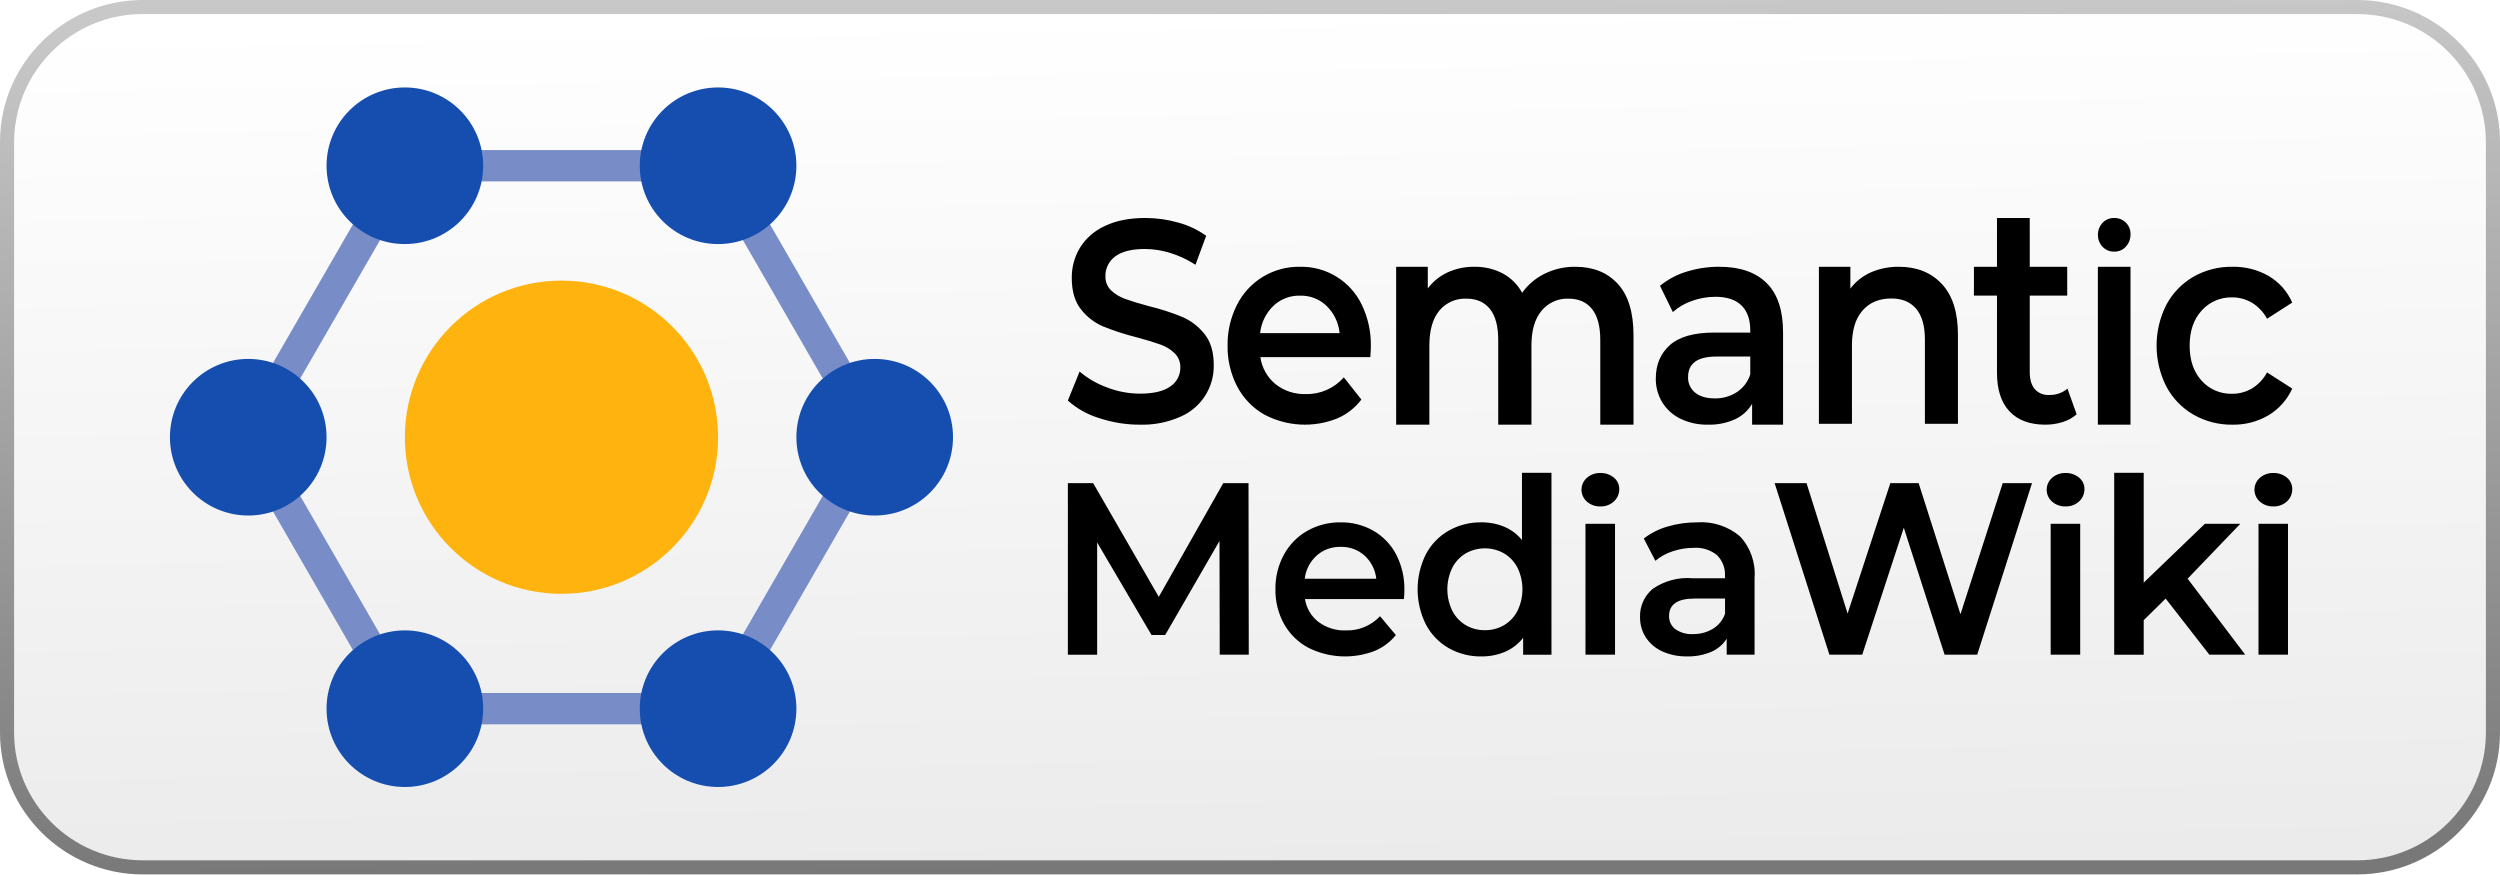
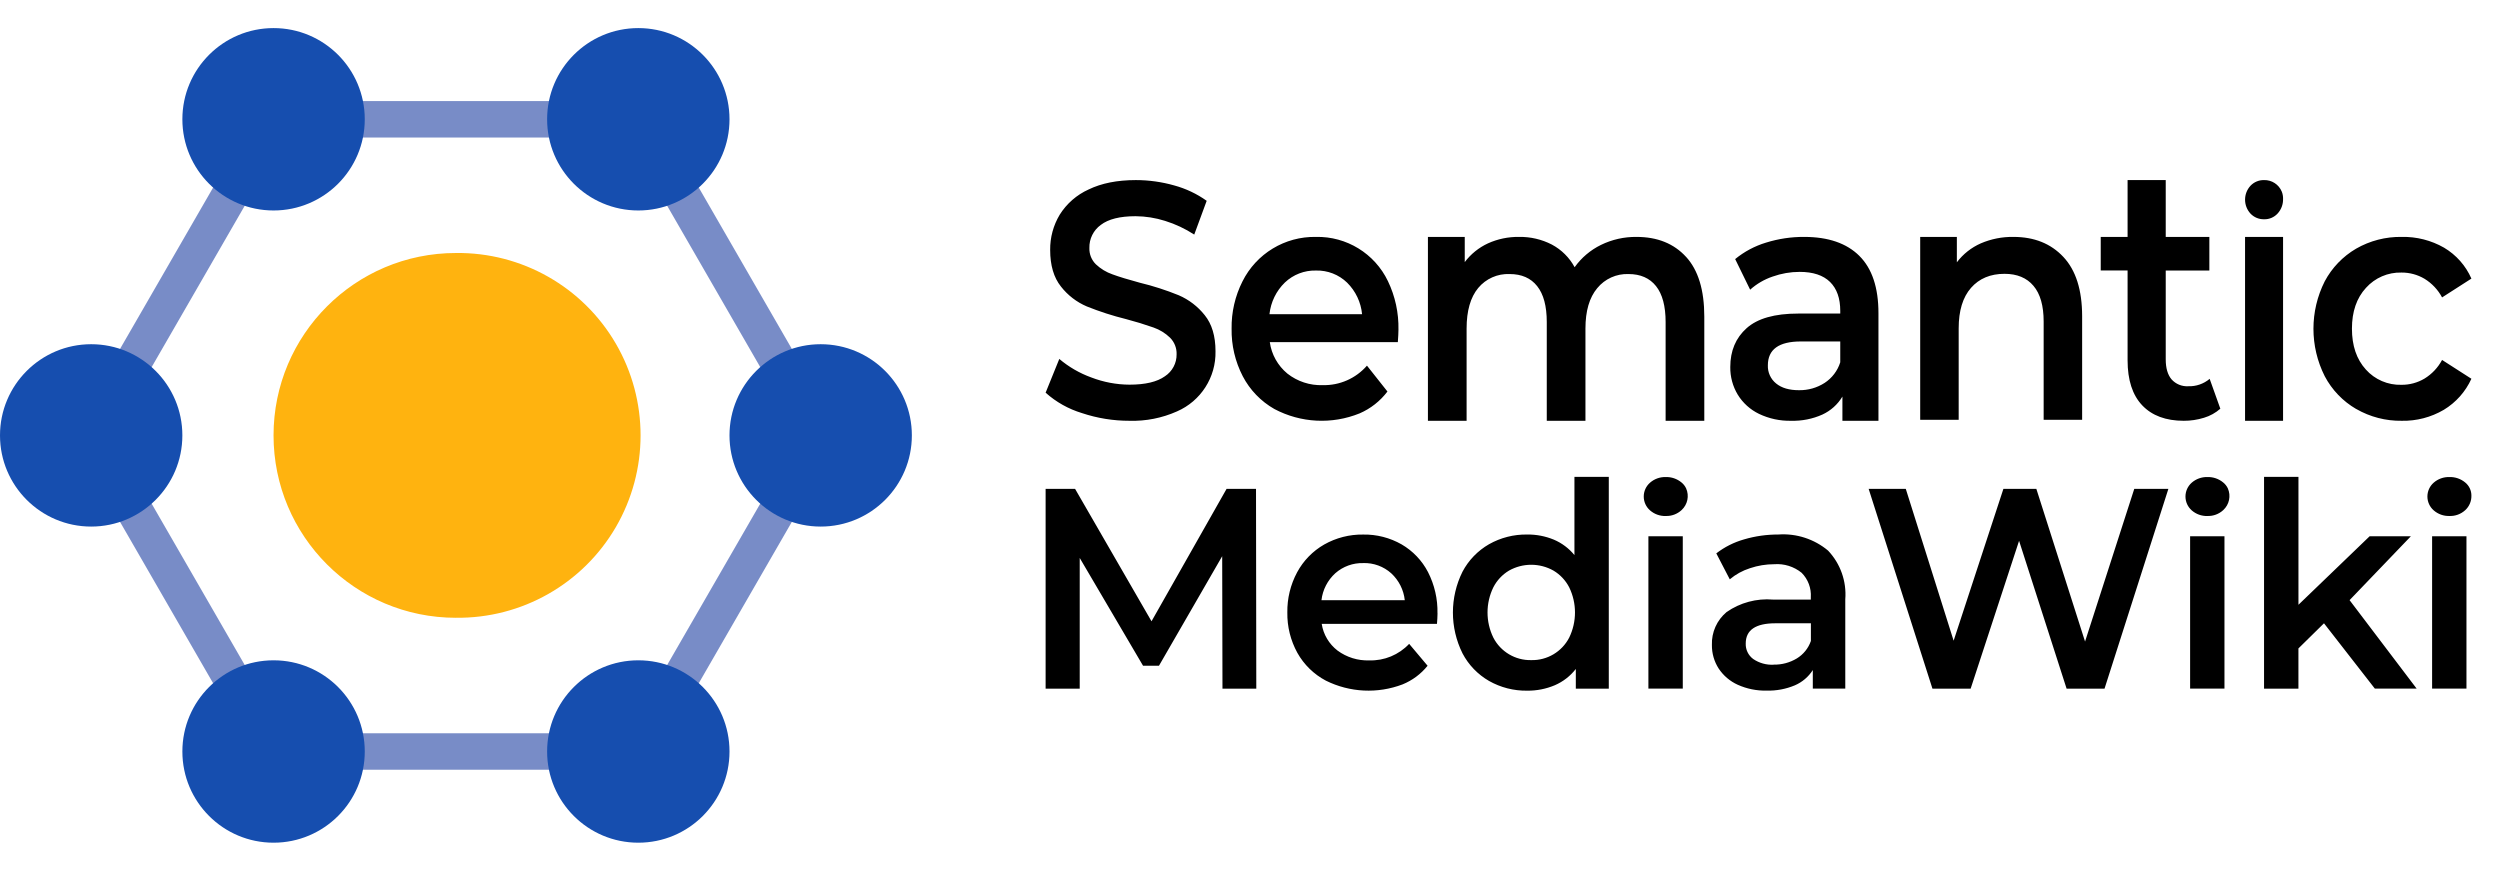
- <svg xmlns="http://www.w3.org/2000/svg" viewBox="0 0 957.775 335">
-   <defs>
-     <linearGradient id="linear-gradient" x1="476.004" x2="481.765" y1="-2541.489" y2="-2871.187" gradientTransform="matrix(1 0 0 -1 0 -2538.963)" gradientUnits="userSpaceOnUse">
-       <stop offset="0" stop-color="#fff" />
-       <stop offset="1" stop-color="#ebebeb" />
-     </linearGradient>
-     <linearGradient id="linear-gradient-2" x1="476.004" x2="481.766" y1="-2541.487" y2="-2871.183" gradientTransform="matrix(1 0 0 -1 0 -2538.963)" gradientUnits="userSpaceOnUse">
-       <stop offset="0" stop-color="#c8c8c8" />
-       <stop offset="1" stop-color="#787878" />
-     </linearGradient>
-     <style>.cls-4{fill:#164eaf}</style>
-   </defs>
-   <g id="Badge">
-     <path id="button" d="M54.724 2.7h848.325a51.843 51.843 0 0 1 52.027 51.655v226.291a51.842 51.842 0 0 1-52.027 51.654H54.724A51.843 51.843 0 0 1 2.7 280.646V54.359A51.843 51.843 0 0 1 54.724 2.7z" style="fill:url(#linear-gradient)" />
-     <path d="M903.046 335H54.729C24.547 335 0 310.622 0 280.651V54.359C0 24.388 24.547 0 54.729 0h848.317c30.182 0 54.729 24.388 54.729 54.359v226.292c0 29.971-24.547 54.349-54.729 54.349zM54.729 5.4A49.2 49.2 0 0 0 5.4 54.359v226.292c0 26.985 22.13 48.946 49.326 48.946h848.32c27.195 0 49.325-21.961 49.325-48.946V54.359A49.2 49.2 0 0 0 903.046 5.4z" style="fill:url(#linear-gradient-2)" />
-     <g id="Icon-2" data-name="Icon">
-       <path d="M278.571 277.5H151.64l-63.462-110 63.462-110h126.931l63.461 110zm-120-12H271.64l56.539-98-56.539-98H158.571l-56.539 98z" style="fill:#788cc7" />
-       <circle cx="155.105" cy="63.503" r="30" class="cls-4" />
-       <circle cx="275.105" cy="63.503" r="30" class="cls-4" />
-       <circle cx="95.105" cy="167.503" r="30" class="cls-4" />
-       <circle cx="335.105" cy="167.503" r="30" class="cls-4" />
-       <circle cx="155.105" cy="271.503" r="30" class="cls-4" />
-       <circle cx="275.105" cy="271.503" r="30" class="cls-4" />
-       <circle cx="215.105" cy="167.503" r="60" style="fill:#ffb30f" />
-     </g>
-     <path id="MediaWiki_wordmark" d="m478.415 250.824-.094-65.73h-9.678l-24.7 43.567-25.143-43.567h-9.69v65.73h11.218v-43l20.834 35.463h5.229l20.809-36.034.089 43.567h11.129zm59.616-24.79a28.479 28.479 0 0 0-3.127-13.567 22.557 22.557 0 0 0-8.686-9.107 24.617 24.617 0 0 0-12.621-3.24 25.25 25.25 0 0 0-12.844 3.287 23.23 23.23 0 0 0-8.912 9.154 27.027 27.027 0 0 0-3.213 13.192 26.609 26.609 0 0 0 3.3 13.29 23.176 23.176 0 0 0 9.381 9.154 31.509 31.509 0 0 0 25.239 1.219 20.446 20.446 0 0 0 8.22-6.125l-6.059-7.211a17.28 17.28 0 0 1-13.118 5.445 16.616 16.616 0 0 1-10.448-3.241 13.71 13.71 0 0 1-5.2-8.779h37.915q.178-2.252.179-3.474zm-24.426-16.526a13.186 13.186 0 0 1 9.228 3.381 14.017 14.017 0 0 1 4.433 8.826h-27.412a14.186 14.186 0 0 1 4.569-8.873 13.344 13.344 0 0 1 9.182-3.334zm69.478-28.365v25.735a17.7 17.7 0 0 0-6.783-5.078 22.248 22.248 0 0 0-8.775-1.688 24.727 24.727 0 0 0-12.531 3.193 22.627 22.627 0 0 0-8.729 9.026 30.15 30.15 0 0 0 0 26.9 22.528 22.528 0 0 0 8.729 9.061 24.7 24.7 0 0 0 12.531 3.193 22.668 22.668 0 0 0 9.092-1.782 17.547 17.547 0 0 0 6.918-5.351v6.477h10.847v-69.686zm-14.2 60.288a14.124 14.124 0 0 1-7.332-1.923 13.68 13.68 0 0 1-5.156-5.492 18.891 18.891 0 0 1 0-16.522 13.68 13.68 0 0 1 5.152-5.5 14.913 14.913 0 0 1 14.653 0 13.684 13.684 0 0 1 5.164 5.5 18.927 18.927 0 0 1 0 16.526 13.68 13.68 0 0 1-5.156 5.492 14.132 14.132 0 0 1-7.329 1.923zm38.54 9.381h11.308v-50.126h-11.317v50.138zM650.2 200.12a39.271 39.271 0 0 0-11.308 1.594 27.072 27.072 0 0 0-9.134 4.6l4.432 8.544a19.481 19.481 0 0 1 6.645-3.662 25.1 25.1 0 0 1 8-1.313 12.789 12.789 0 0 1 8.99 2.818 10.485 10.485 0 0 1 3.029 8.075v.751H648.4a23.392 23.392 0 0 0-15.245 4.084 13.484 13.484 0 0 0-4.839 10.843 13.951 13.951 0 0 0 2.217 7.747 14.794 14.794 0 0 0 6.285 5.343 22.017 22.017 0 0 0 9.5 1.924 22.438 22.438 0 0 0 9.272-1.736 13.293 13.293 0 0 0 5.925-5.023v6.1h10.675v-29.375a20.947 20.947 0 0 0-5.656-16.026 23 23 0 0 0-16.331-5.3zm-1.536 42.816a10.893 10.893 0 0 1-6.785-1.876 6.058 6.058 0 0 1-2.443-5.082q0-6.665 9.772-6.668h11.671v5.82a10.9 10.9 0 0 1-4.659 5.773 14.185 14.185 0 0 1-7.556 2.017zm118.6-57.849-16.194 50.242-16.02-50.235h-10.843l-16.373 49.954-15.734-49.954h-12.222l20.99 65.726h12.571l15.924-48.637L745 250.82h12.484l21-65.726h-11.222zm18.371 65.725h11.308v-50.126h-11.31v50.138zm60.792 0h13.74L838.1 221.7l20.177-21.018h-13.571l-23.429 22.538v-42.077h-11.308v69.681h11.308v-13.239l8.411-8.263zm18.817 0h11.308v-50.126h-11.3v50.138zm-252.127-56.794a7.275 7.275 0 0 0 5.2-1.931 6.256 6.256 0 0 0 2.036-4.737 5.507 5.507 0 0 0-2.079-4.386 7.751 7.751 0 0 0-5.156-1.751 7.518 7.518 0 0 0-5.155 1.837 6.051 6.051 0 0 0 0 9.131 7.509 7.509 0 0 0 5.155 1.837zm178.219 0a7.276 7.276 0 0 0 5.2-1.931 6.255 6.255 0 0 0 2.036-4.729 5.507 5.507 0 0 0-2.083-4.394 7.751 7.751 0 0 0-5.156-1.751 7.523 7.523 0 0 0-5.156 1.837 6.052 6.052 0 0 0 0 9.131 7.513 7.513 0 0 0 5.156 1.837zm79.609 0a7.278 7.278 0 0 0 5.2-1.919 6.257 6.257 0 0 0 2.036-4.738 5.508 5.508 0 0 0-2.083-4.4 7.751 7.751 0 0 0-5.156-1.751 7.511 7.511 0 0 0-5.156 1.837 6.045 6.045 0 0 0 0 9.131 7.5 7.5 0 0 0 5.156 1.837z" data-name="MediaWiki wordmark" />
-     <path id="Semantic_wordmark" d="M421.053 160.164a31.692 31.692 0 0 1-11.948-6.71l4.5-11.106a34.49 34.49 0 0 0 10.549 6.1 35.179 35.179 0 0 0 12.546 2.365q7.8 0 11.648-2.75a8.512 8.512 0 0 0 3.849-7.258 7.374 7.374 0 0 0-2.149-5.443 14.845 14.845 0 0 0-5.449-3.355q-3.3-1.207-9-2.75a97.28 97.28 0 0 1-12.946-4.179 21.415 21.415 0 0 1-8.5-6.541q-3.552-4.455-3.55-12.045a22.048 22.048 0 0 1 3.15-11.6 21.826 21.826 0 0 1 9.5-8.3q6.348-3.079 15.547-3.081a45.96 45.96 0 0 1 12.6 1.761 33.291 33.291 0 0 1 10.7 5.058l-4.1 11.108a38.64 38.64 0 0 0-9.6-4.51 32.937 32.937 0 0 0-9.7-1.538q-7.7 0-11.447 2.859a9.074 9.074 0 0 0-3.75 7.588 7.181 7.181 0 0 0 2.149 5.389 15.174 15.174 0 0 0 5.45 3.3q3.3 1.212 9 2.75a88.564 88.564 0 0 1 12.8 4.125 22.029 22.029 0 0 1 8.548 6.544q3.548 4.4 3.549 11.877a21.067 21.067 0 0 1-12.7 19.795 35.752 35.752 0 0 1-15.6 3.081 48.98 48.98 0 0 1-15.646-2.534zm103.926-23.347h-42.121a16.352 16.352 0 0 0 5.78 10.341 17.773 17.773 0 0 0 11.612 3.815 18.684 18.684 0 0 0 14.575-6.414l6.736 8.514a22.889 22.889 0 0 1-9.148 7.188 33.235 33.235 0 0 1-28.047-1.437 26.515 26.515 0 0 1-10.4-10.782 32.835 32.835 0 0 1-3.669-15.648 33.354 33.354 0 0 1 3.568-15.535 26.475 26.475 0 0 1 24.178-14.653 25.648 25.648 0 0 1 23.674 14.541 35.191 35.191 0 0 1 3.468 15.98q-.005 1.436-.206 4.09zm-37.145-19.628a17.052 17.052 0 0 0-5.077 10.449h30.461a16.866 16.866 0 0 0-4.927-10.392 14.173 14.173 0 0 0-10.253-3.982 14.337 14.337 0 0 0-10.204 3.925zm131.97-8.43q6.008 6.551 6.008 19.659v34.276h-12.729v-32.485q0-7.841-3.155-11.818t-9.063-3.975a12.712 12.712 0 0 0-10.287 4.649q-3.87 4.65-3.868 13.273v30.356h-12.728v-32.485q0-7.841-3.158-11.818t-9.063-3.975a12.743 12.743 0 0 0-10.337 4.591q-3.816 4.6-3.818 13.331v30.356h-12.728v-60.488H547v8.29a20.037 20.037 0 0 1 7.635-6.163 23.915 23.915 0 0 1 10.185-2.127 22.735 22.735 0 0 1 10.845 2.52 18.3 18.3 0 0 1 7.483 7.45 23.075 23.075 0 0 1 8.657-7.337 25.945 25.945 0 0 1 11.71-2.633q10.28 0 16.285 6.553zm57.023-.305q6.282 6.246 6.283 18.854v35.386h-11.863v-7.963a15.019 15.019 0 0 1-6.583 5.918 23.707 23.707 0 0 1-10.3 2.045 23.319 23.319 0 0 1-10.556-2.266 16.765 16.765 0 0 1-6.987-6.305 17.158 17.158 0 0 1-2.467-9.123q0-7.963 5.377-12.773t16.94-4.811h13.873v-.883q0-6.194-3.368-9.509t-10-3.319a26.447 26.447 0 0 0-8.895 1.549 21.36 21.36 0 0 0-7.39 4.311l-4.928-10.065a29.474 29.474 0 0 1 10.152-5.419 41.418 41.418 0 0 1 12.566-1.879q11.864.004 18.146 6.252zm-11.459 41.8a12.721 12.721 0 0 0 5.176-6.8V136.6h-12.967q-10.86 0-10.859 7.851a7.3 7.3 0 0 0 2.716 5.972q2.712 2.213 7.537 2.211a15.094 15.094 0 0 0 8.397-2.381zm78.565-41.475q6.174 6.576 6.176 19.5v34.088H737.45v-32.312q0-7.8-3.341-11.752t-9.519-3.954q-6.989 0-11.041 4.624t-4.05 13.31v30.08H696.84v-60.157h12.052v8.355a19.97 19.97 0 0 1 7.9-6.239 26.16 26.16 0 0 1 10.736-2.116q10.226 0 16.405 6.572zm51.65 49.94a14.31 14.31 0 0 1-5.371 2.982 22.16 22.16 0 0 1-6.675.994q-8.837 0-13.655-5.079t-4.818-14.8V113.25h-8.835v-11.044h8.835v-18.7h12.55v18.7h14.355v11.044h-14.355v29.233q0 4.307 1.906 6.572a6.816 6.816 0 0 0 5.52 2.263 10.364 10.364 0 0 0 7.03-2.429zm9.931-64.167a6.778 6.778 0 0 1 0-9.194 5.965 5.965 0 0 1 4.452-1.848 6.127 6.127 0 0 1 4.454 1.761 5.948 5.948 0 0 1 1.8 4.427 6.82 6.82 0 0 1-1.757 4.767 5.8 5.8 0 0 1-4.492 1.935 5.965 5.965 0 0 1-4.457-1.849zm-1.8 7.655h12.5v60.488h-12.5zm36.568 56.618a27.056 27.056 0 0 1-10.354-10.782 34.656 34.656 0 0 1 0-31.241 27.293 27.293 0 0 1 10.3-10.725 29.1 29.1 0 0 1 15.031-3.87 26.854 26.854 0 0 1 13.921 3.537 22.15 22.15 0 0 1 9 10.175l-9.651 6.193a16.13 16.13 0 0 0-5.781-6.139 14.677 14.677 0 0 0-7.589-2.045 15.164 15.164 0 0 0-11.663 5.031q-4.623 5.035-4.623 13.436t4.573 13.436a15.118 15.118 0 0 0 11.713 5.031 14.668 14.668 0 0 0 7.589-2.045 16.084 16.084 0 0 0 5.781-6.138l9.651 6.193a23.056 23.056 0 0 1-9.1 10.229 26.3 26.3 0 0 1-13.82 3.594 29.173 29.173 0 0 1-14.975-3.871z" data-name="Semantic wordmark" />
-   </g>
+ <svg xmlns="http://www.w3.org/2000/svg" width="89" height="31" fill="none">
+   <path fill="#788CC7" d="M23.099 27.403H9.364L2.497 15.5 9.364 3.597h13.735L29.966 15.5l-6.867 11.903Zm-12.985-1.299h12.235L28.467 15.5 22.349 4.895H10.114L3.996 15.5l6.118 10.604Z" />
+   <path fill="#164EAF" d="M9.739 7.493a3.246 3.246 0 1 0 0-6.493 3.246 3.246 0 0 0 0 6.493ZM22.724 7.493a3.246 3.246 0 1 0 0-6.493 3.246 3.246 0 0 0 0 6.493ZM3.246 18.746a3.246 3.246 0 1 0 0-6.492 3.246 3.246 0 0 0 0 6.492ZM29.216 18.746a3.246 3.246 0 1 0 0-6.492 3.246 3.246 0 0 0 0 6.492ZM9.739 30a3.246 3.246 0 1 0 0-6.493 3.246 3.246 0 0 0 0 6.493ZM22.724 30a3.246 3.246 0 1 0 0-6.493 3.246 3.246 0 0 0 0 6.493Z" />
+   <path fill="#FFB30F" d="M16.231 21.992a6.493 6.493 0 1 0 0-12.985 6.493 6.493 0 0 0 0 12.986Z" />
+   <path fill="#000" d="m44.724 24.516-.01-7.112h-1.048l-2.672 4.714-2.721-4.714h-1.049v7.112h1.214v-4.653l2.255 3.838h.566l2.251-3.9.01 4.715h1.204Zm6.45-2.682a3.082 3.082 0 0 0-.337-1.468 2.442 2.442 0 0 0-.94-.986 2.664 2.664 0 0 0-1.366-.35 2.733 2.733 0 0 0-1.39.355 2.514 2.514 0 0 0-.964.99c-.236.44-.355.93-.348 1.428-.008.502.115.998.357 1.438.236.421.589.765 1.015.99a3.409 3.409 0 0 0 2.731.133c.348-.142.654-.37.89-.663l-.656-.78a1.87 1.87 0 0 1-1.42.589 1.797 1.797 0 0 1-1.13-.35 1.483 1.483 0 0 1-.563-.95h4.103a5.22 5.22 0 0 0 .02-.377h-.001Zm-2.642-1.789c.367-.011.725.12.998.366.27.25.441.59.48.955h-2.966c.043-.37.219-.71.494-.96.274-.241.629-.37.994-.36Zm7.518-3.069v2.785a1.916 1.916 0 0 0-.734-.55 2.408 2.408 0 0 0-.95-.182 2.675 2.675 0 0 0-1.356.345c-.4.23-.728.569-.944.977a3.263 3.263 0 0 0 0 2.91c.215.41.543.75.944.981.414.234.882.353 1.356.346.338.004.673-.062.984-.193a1.9 1.9 0 0 0 .749-.58v.702h1.174v-7.541H56.05ZM54.513 23.5a1.48 1.48 0 0 1-1.351-.802 2.043 2.043 0 0 1 0-1.788 1.48 1.48 0 0 1 .557-.596 1.614 1.614 0 0 1 1.586 0c.238.142.432.349.559.596a2.047 2.047 0 0 1 0 1.788 1.48 1.48 0 0 1-1.351.802Zm4.17 1.015h1.224V19.09h-1.224v5.425-.001Zm4.63-5.486a4.25 4.25 0 0 0-1.224.173c-.358.102-.694.27-.989.498l.48.924c.212-.178.456-.312.72-.396.278-.094.57-.142.865-.142.351-.026.699.083.973.305a1.134 1.134 0 0 1 .327.874v.08h-1.347a2.53 2.53 0 0 0-1.65.443 1.458 1.458 0 0 0-.524 1.173c-.004.297.08.589.24.838.168.254.404.454.68.579.323.145.675.216 1.028.208a2.43 2.43 0 0 0 1.004-.188c.263-.113.486-.303.64-.544v.66h1.156v-3.178a2.267 2.267 0 0 0-.612-1.734 2.489 2.489 0 0 0-1.767-.574v.001Zm-.167 4.634a1.178 1.178 0 0 1-.734-.204.656.656 0 0 1-.264-.55c0-.48.352-.72 1.057-.72h1.263v.629a1.18 1.18 0 0 1-.504.624c-.247.148-.53.224-.818.219v.002Zm12.834-6.26-1.752 5.436-1.734-5.435h-1.173l-1.772 5.405-1.703-5.405h-1.322l2.271 7.112h1.36l1.724-5.263 1.692 5.263h1.35l2.273-7.112H75.98v-.001Zm1.988 7.112h1.223V19.09h-1.223v5.425-.001Zm6.578 0h1.487l-2.388-3.15 2.183-2.275H84.36l-2.535 2.44v-4.554H80.6v7.54h1.224v-1.432l.91-.895 1.811 2.326Zm2.036 0h1.224V19.09h-1.223v5.425-.001ZM59.3 18.369a.787.787 0 0 0 .563-.209.677.677 0 0 0 .162-.776.596.596 0 0 0-.167-.211.839.839 0 0 0-.558-.19.814.814 0 0 0-.558.2.654.654 0 0 0 0 .987.813.813 0 0 0 .558.2Zm19.285 0a.788.788 0 0 0 .562-.209.678.678 0 0 0 .163-.776.596.596 0 0 0-.168-.211.839.839 0 0 0-.558-.19.815.815 0 0 0-.558.2.657.657 0 0 0 0 .987.814.814 0 0 0 .558.2Zm8.614 0a.788.788 0 0 0 .563-.207.678.678 0 0 0 .22-.513.598.598 0 0 0-.225-.476.838.838 0 0 0-.558-.19.812.812 0 0 0-.558.199.654.654 0 0 0 0 .988.812.812 0 0 0 .558.199ZM38.517 14.706a3.428 3.428 0 0 1-1.293-.726l.487-1.202c.338.286.725.51 1.141.66.434.167.894.254 1.358.256.563 0 .983-.1 1.26-.298a.92.92 0 0 0 .417-.785.797.797 0 0 0-.233-.589 1.605 1.605 0 0 0-.59-.363 12.398 12.398 0 0 0-.973-.298 10.505 10.505 0 0 1-1.401-.452 2.317 2.317 0 0 1-.92-.708c-.256-.32-.384-.755-.384-1.303a2.387 2.387 0 0 1 .34-1.255 2.362 2.362 0 0 1 1.029-.898c.458-.222 1.018-.334 1.682-.334.461 0 .92.064 1.364.19.415.113.807.298 1.157.548l-.443 1.202a4.182 4.182 0 0 0-1.039-.488 3.564 3.564 0 0 0-1.05-.166c-.555 0-.968.103-1.238.31a.982.982 0 0 0-.406.82.777.777 0 0 0 .232.583c.17.16.37.281.59.357.238.088.563.187.974.298.472.114.935.263 1.385.446.362.156.68.4.925.709.256.317.384.745.384 1.285a2.28 2.28 0 0 1-1.374 2.142c-.53.236-1.108.35-1.688.333a5.298 5.298 0 0 1-1.693-.274Zm11.245-2.526h-4.557c.06.438.284.837.625 1.119.357.281.802.428 1.257.412a2.022 2.022 0 0 0 1.577-.694l.729.921c-.258.34-.599.609-.99.778a3.595 3.595 0 0 1-3.035-.155 2.87 2.87 0 0 1-1.126-1.167 3.553 3.553 0 0 1-.397-1.693 3.61 3.61 0 0 1 .386-1.681 2.864 2.864 0 0 1 2.617-1.586 2.775 2.775 0 0 1 2.562 1.574c.259.539.387 1.131.375 1.729 0 .104-.008.251-.022.443Zm-4.019-2.124c-.31.3-.504.7-.55 1.13h3.297a1.824 1.824 0 0 0-.533-1.124 1.534 1.534 0 0 0-1.11-.431c-.41-.01-.806.143-1.104.425Zm14.28-.913c.434.473.65 1.182.65 2.128v3.709h-1.377v-3.516c0-.565-.114-.992-.341-1.278-.228-.287-.555-.43-.981-.43a1.375 1.375 0 0 0-1.113.503c-.28.335-.419.814-.419 1.436v3.285h-1.377v-3.516c0-.565-.114-.992-.342-1.278-.227-.287-.554-.43-.98-.43a1.379 1.379 0 0 0-1.119.496c-.275.332-.413.813-.413 1.443v3.285h-1.377V8.434h1.311v.897c.216-.287.5-.516.826-.667a2.588 2.588 0 0 1 1.103-.23 2.46 2.46 0 0 1 1.173.273c.343.183.625.464.81.806.241-.338.563-.611.937-.794.394-.193.828-.29 1.267-.285.741 0 1.329.237 1.762.71Zm6.17-.033c.454.451.68 1.131.68 2.04v3.83H65.59v-.862c-.168.28-.416.503-.712.64-.35.157-.731.232-1.115.222a2.523 2.523 0 0 1-1.142-.246 1.815 1.815 0 0 1-.756-.682 1.858 1.858 0 0 1-.267-.987c0-.574.194-1.035.582-1.382.388-.347.999-.52 1.833-.52h1.5v-.096c0-.447-.12-.79-.364-1.03-.243-.238-.603-.358-1.082-.358-.328 0-.653.057-.962.167a2.31 2.31 0 0 0-.8.467l-.533-1.09a3.188 3.188 0 0 1 1.099-.586c.44-.137.898-.206 1.36-.203.855 0 1.51.226 1.963.676Zm-1.24 4.524c.267-.174.465-.434.56-.736v-.742h-1.402c-.784 0-1.175.283-1.175.85a.79.79 0 0 0 .294.646c.195.16.467.24.815.239.322.005.638-.084.909-.258Zm8.502-4.488c.446.474.668 1.177.669 2.11v3.688h-1.37v-3.496c0-.563-.12-.987-.362-1.272-.24-.285-.584-.428-1.03-.428-.504 0-.902.167-1.194.5-.293.334-.439.814-.439 1.44v3.256h-1.37v-6.51h1.305v.904c.222-.294.516-.526.854-.675a2.83 2.83 0 0 1 1.162-.229c.738 0 1.33.237 1.775.712Zm5.59 5.403a1.548 1.548 0 0 1-.582.323 2.397 2.397 0 0 1-.722.108c-.638 0-1.13-.184-1.478-.55-.347-.366-.521-.9-.521-1.601v-3.2h-.956V8.434h.956V6.411H77.1v2.023h1.553V9.63H77.1v3.164c0 .31.069.547.206.71a.738.738 0 0 0 .597.246c.278.01.549-.085.761-.263l.38 1.063Zm1.074-6.943a.733.733 0 0 1 0-.995.645.645 0 0 1 .482-.2.663.663 0 0 1 .63.41c.033.082.049.17.046.26a.738.738 0 0 1-.19.516.628.628 0 0 1-.486.209.646.646 0 0 1-.482-.2Zm-.195.828h1.353v6.546h-1.353V8.434Zm3.957 6.127a2.928 2.928 0 0 1-1.12-1.167 3.75 3.75 0 0 1 0-3.38 2.953 2.953 0 0 1 1.114-1.16 3.149 3.149 0 0 1 1.627-.42 2.906 2.906 0 0 1 1.506.383c.432.256.773.641.974 1.101l-1.044.67a1.745 1.745 0 0 0-.626-.664 1.588 1.588 0 0 0-.821-.221 1.64 1.64 0 0 0-1.262.544c-.334.363-.5.848-.5 1.454s.165 1.09.495 1.454a1.634 1.634 0 0 0 1.267.544c.289.003.573-.074.821-.221a1.74 1.74 0 0 0 .626-.664l1.044.67c-.209.46-.552.846-.985 1.107-.453.265-.97.4-1.495.389a3.158 3.158 0 0 1-1.62-.42v.001Z" />
</svg>
